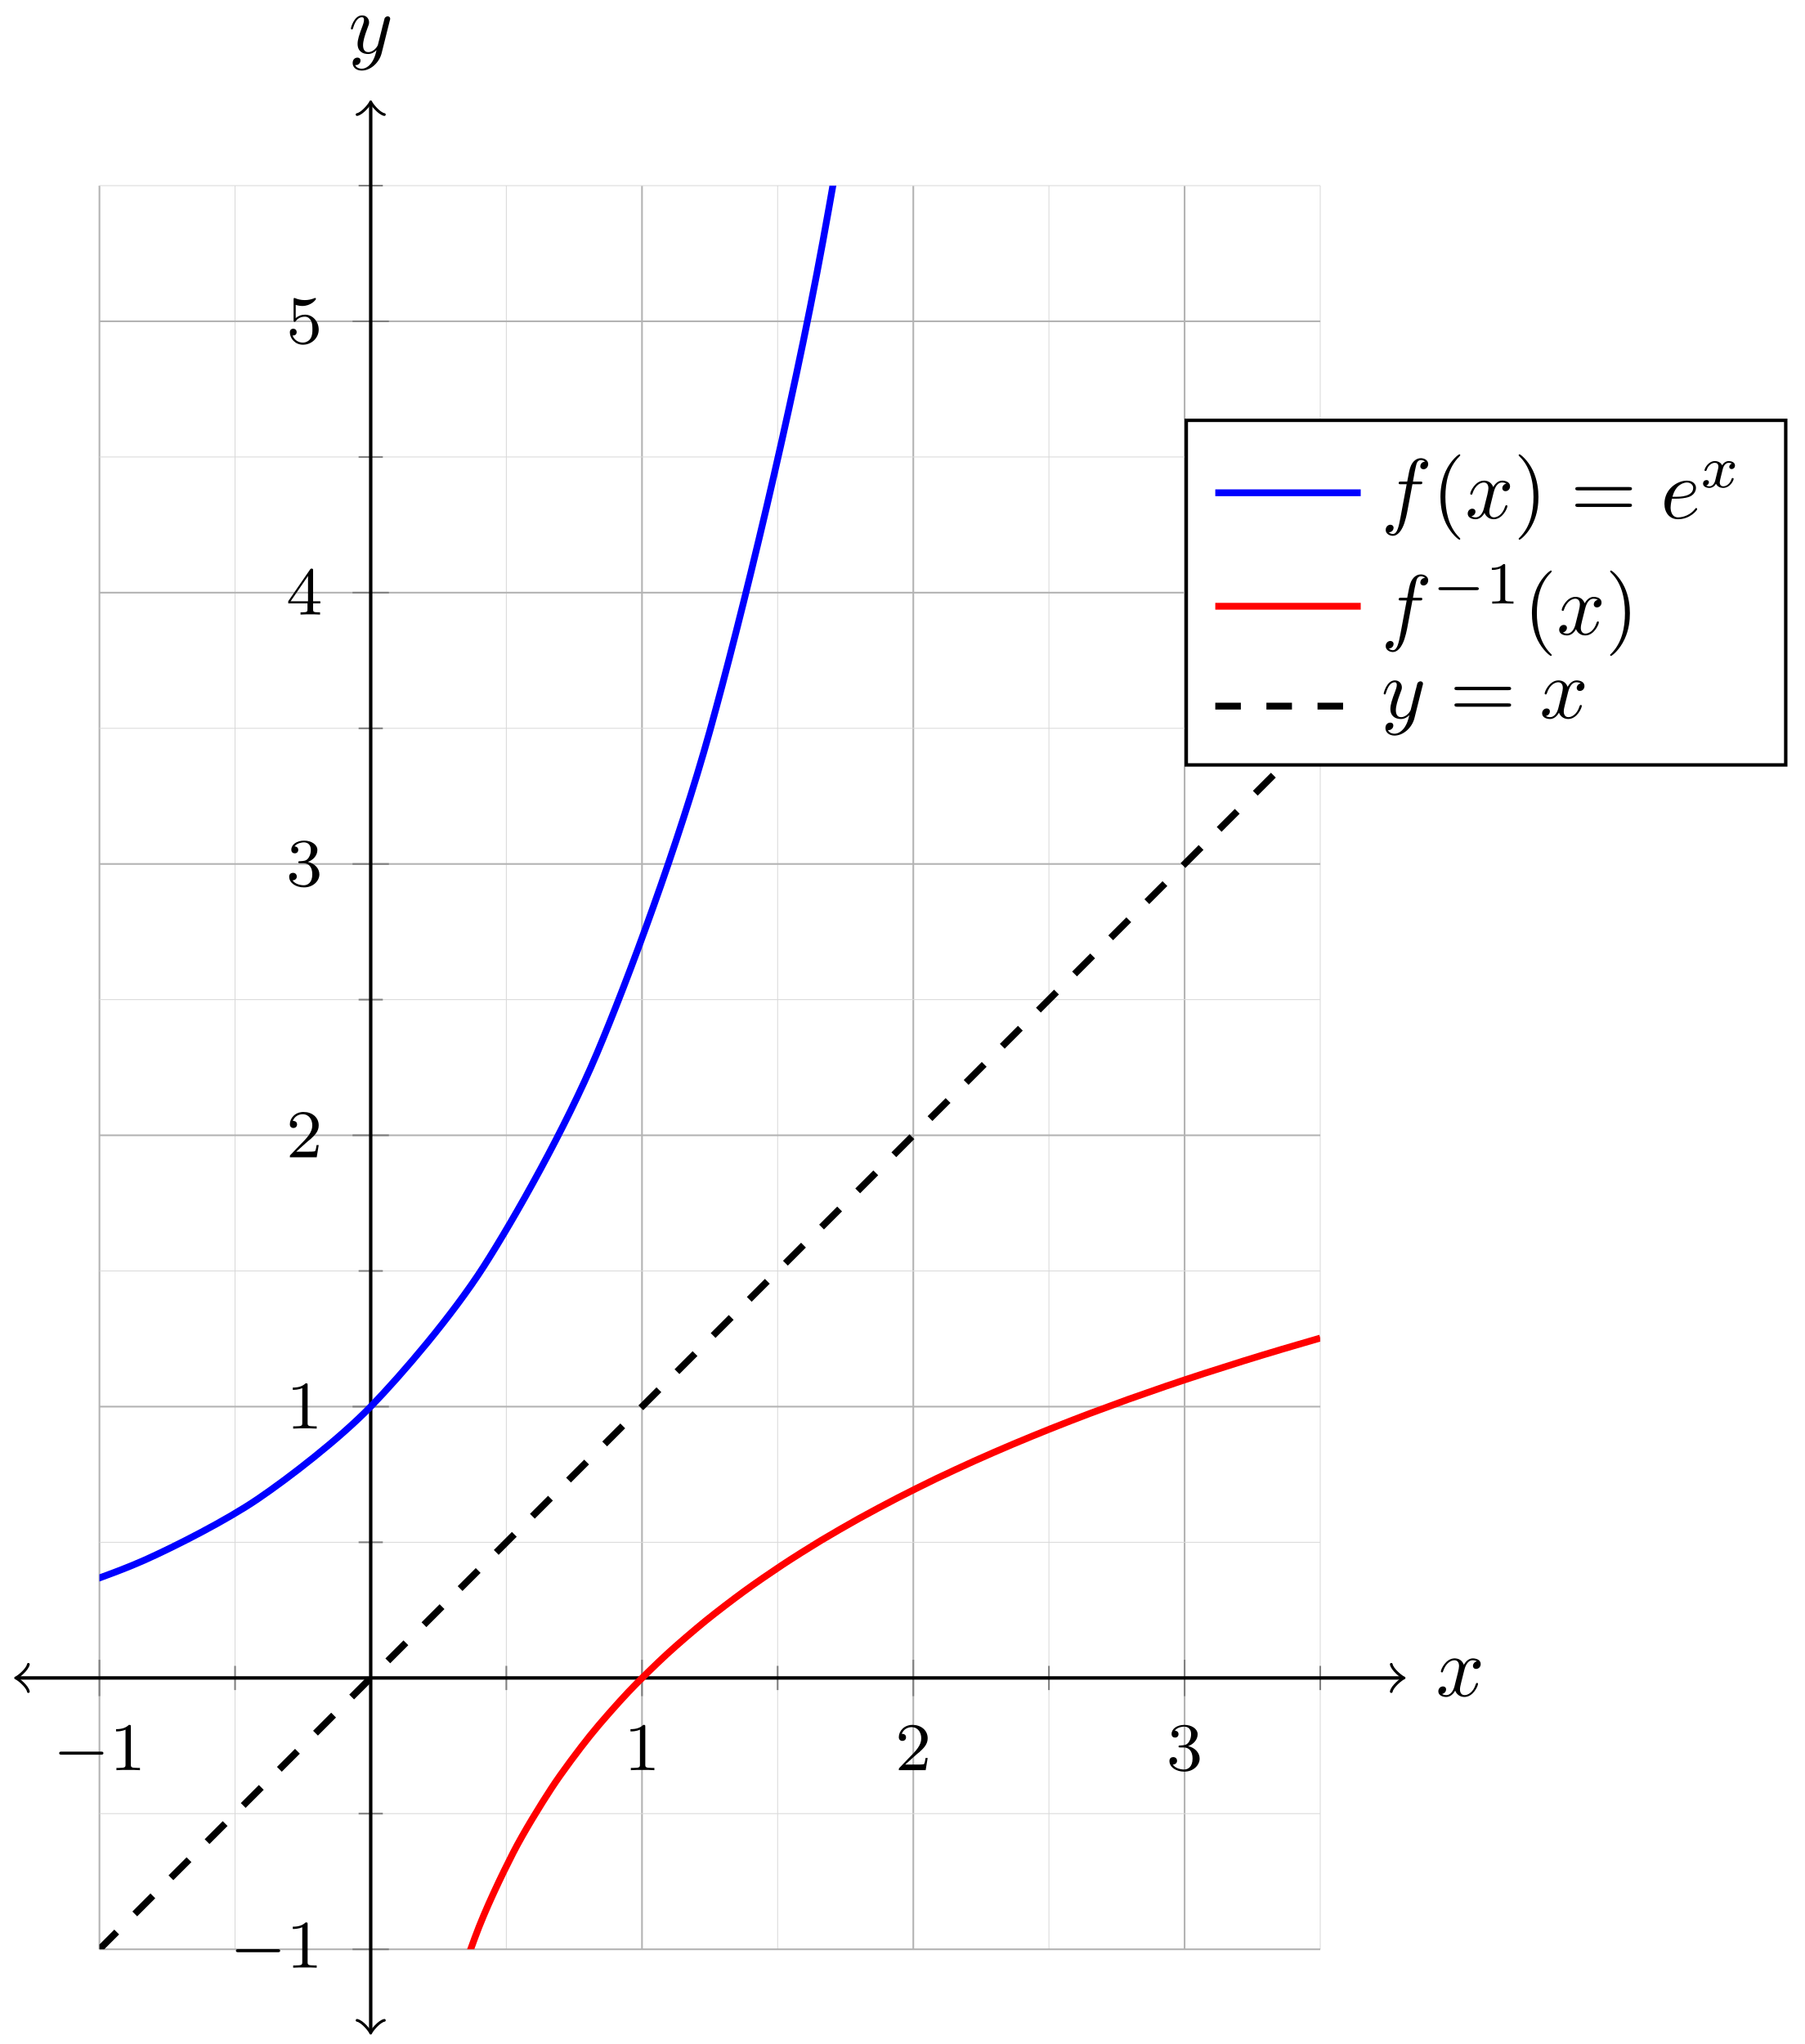
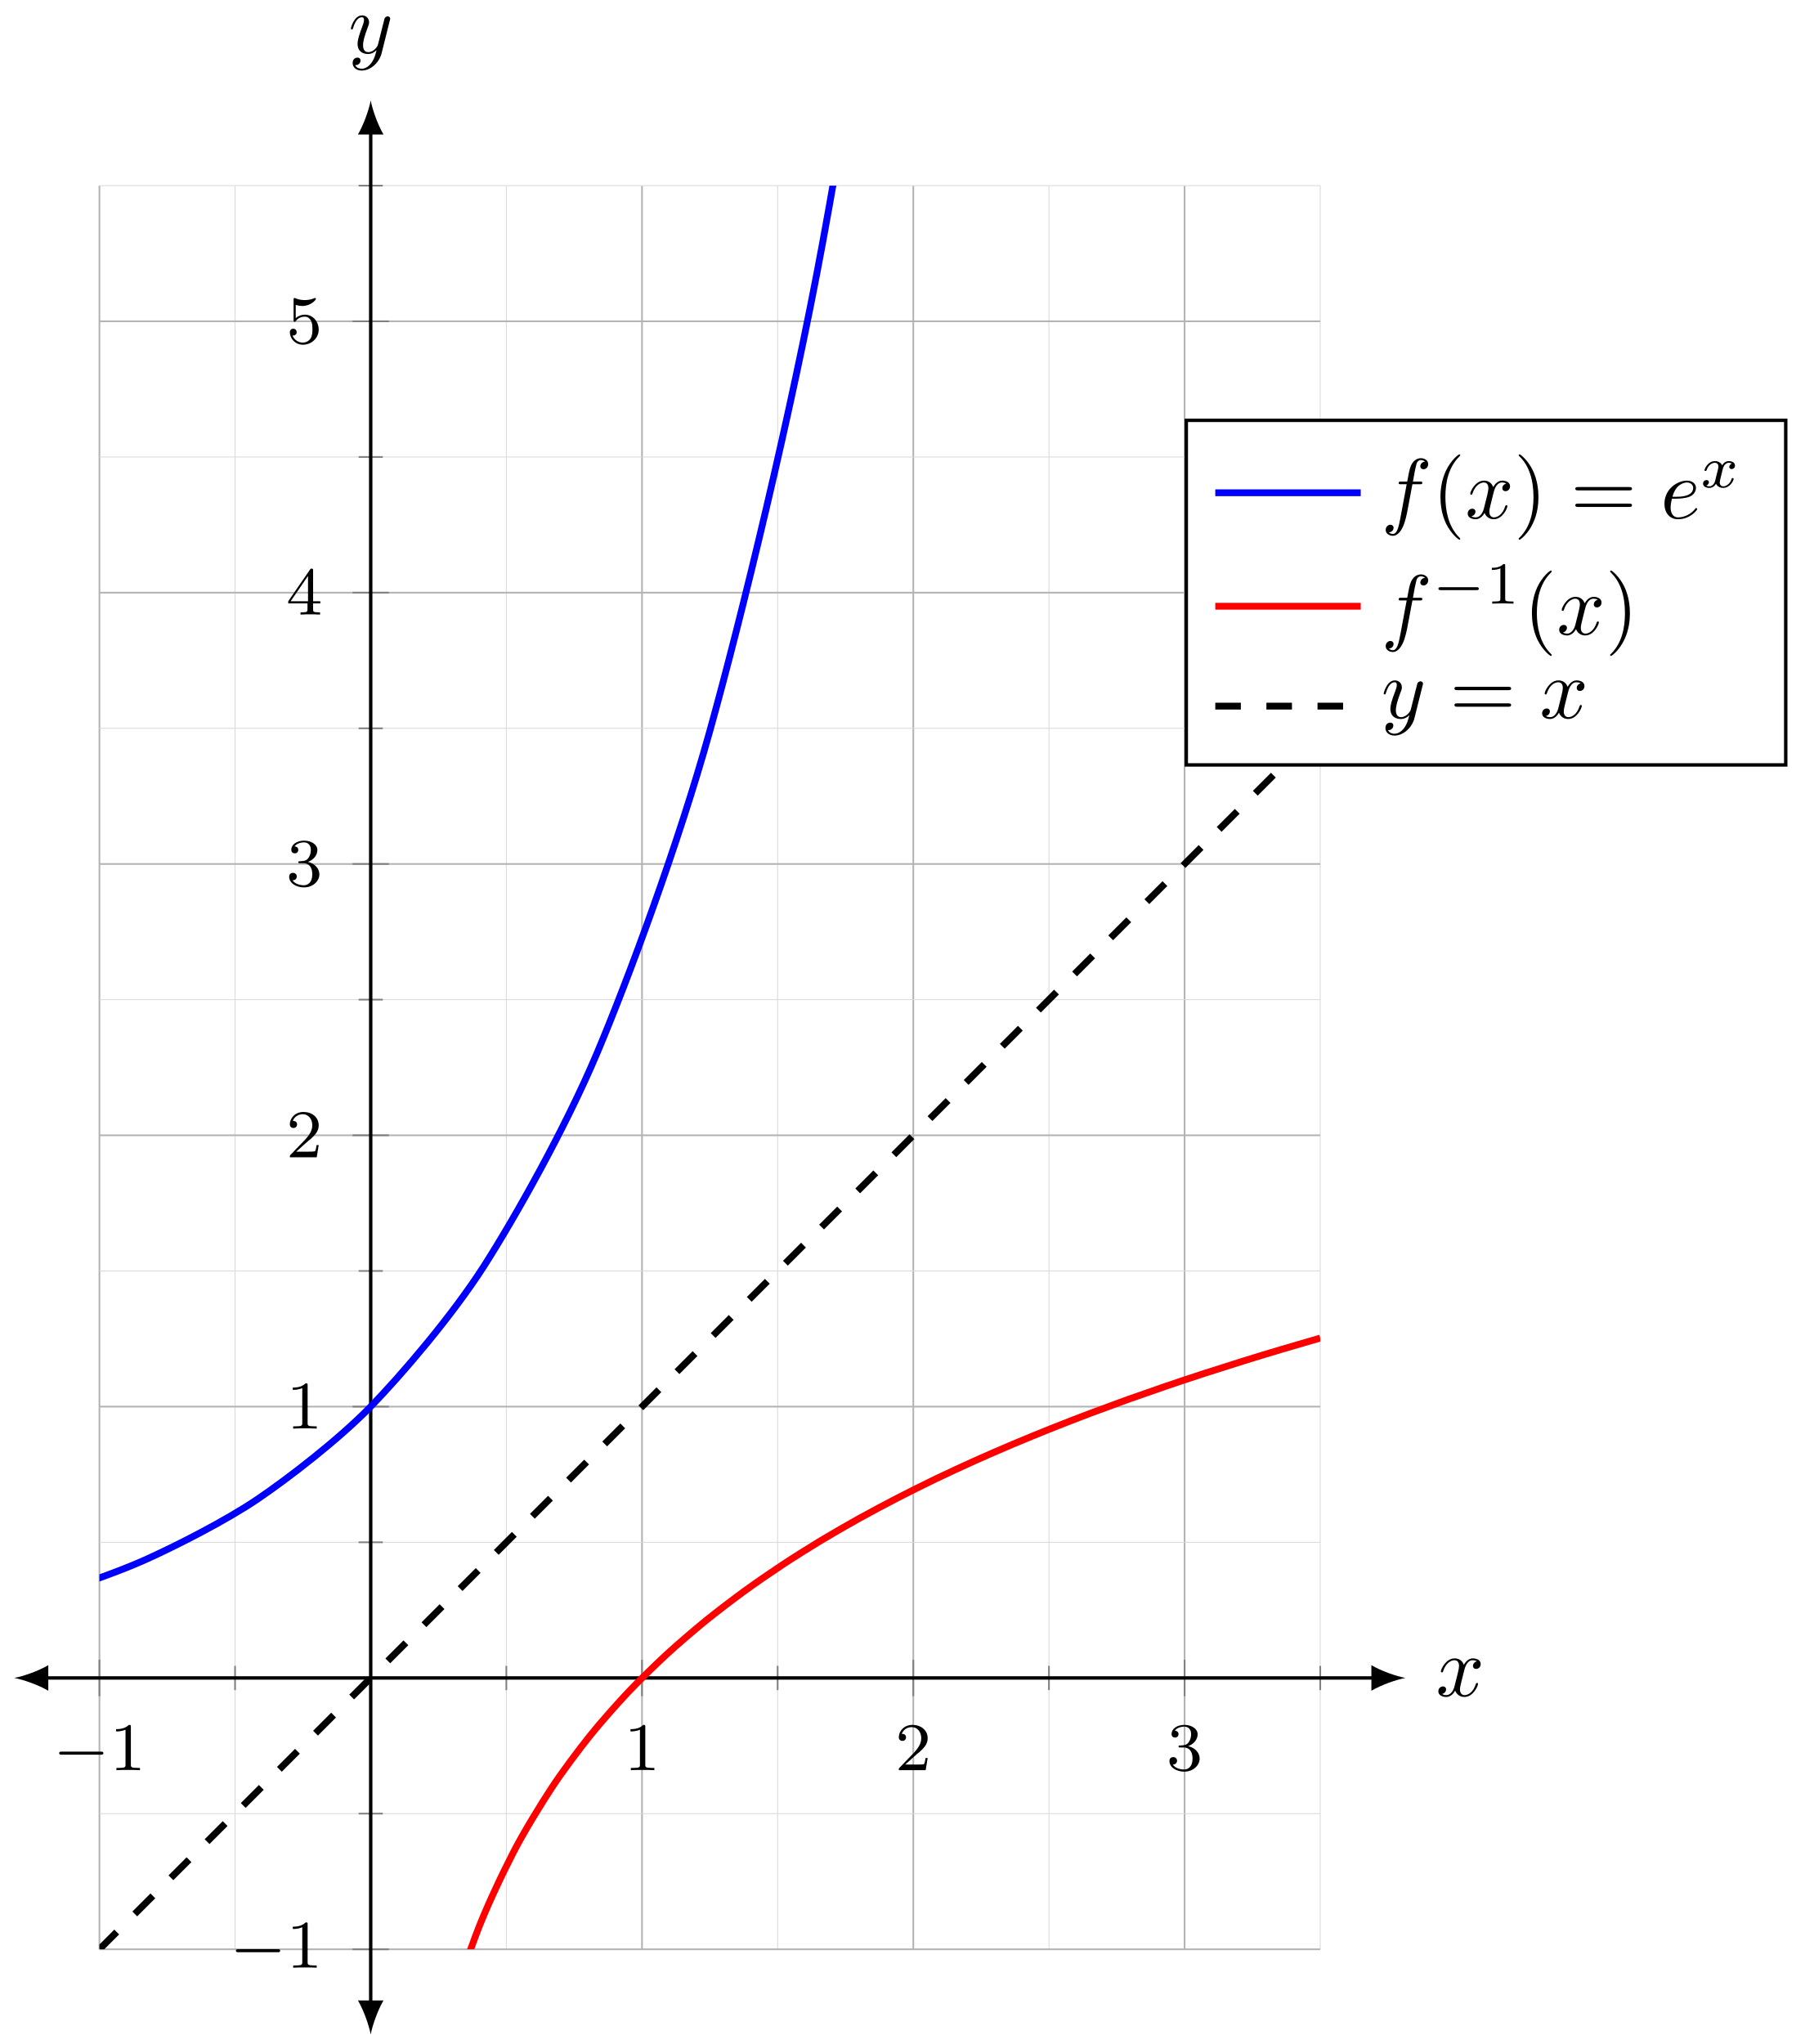
<svg xmlns="http://www.w3.org/2000/svg" xmlns:xlink="http://www.w3.org/1999/xlink" width="211pt" height="239pt" viewBox="0 0 211 239" version="1.1">
  <defs>
    <g>
      <symbol overflow="visible" id="glyph0-0">
        <path style="stroke:none;" d="" />
      </symbol>
      <symbol overflow="visible" id="glyph0-1">
        <path style="stroke:none;" d="M 5.562 -1.812 C 5.703 -1.812 5.875 -1.812 5.875 -1.984 C 5.875 -2.172 5.703 -2.172 5.562 -2.172 L 1 -2.172 C 0.875 -2.172 0.703 -2.172 0.703 -1.984 C 0.703 -1.812 0.875 -1.812 1 -1.812 Z M 5.562 -1.812 " />
      </symbol>
      <symbol overflow="visible" id="glyph1-0">
        <path style="stroke:none;" d="" />
      </symbol>
      <symbol overflow="visible" id="glyph1-1">
        <path style="stroke:none;" d="M 2.5 -5.078 C 2.5 -5.297 2.484 -5.297 2.266 -5.297 C 1.938 -4.984 1.516 -4.797 0.766 -4.797 L 0.766 -4.531 C 0.984 -4.531 1.406 -4.531 1.875 -4.734 L 1.875 -0.656 C 1.875 -0.359 1.844 -0.266 1.094 -0.266 L 0.812 -0.266 L 0.812 0 C 1.141 -0.031 1.828 -0.031 2.188 -0.031 C 2.547 -0.031 3.234 -0.031 3.562 0 L 3.562 -0.266 L 3.281 -0.266 C 2.531 -0.266 2.5 -0.359 2.5 -0.656 Z M 2.5 -5.078 " />
      </symbol>
      <symbol overflow="visible" id="glyph1-2">
        <path style="stroke:none;" d="M 2.25 -1.625 C 2.375 -1.75 2.703 -2.016 2.844 -2.125 C 3.328 -2.578 3.797 -3.016 3.797 -3.734 C 3.797 -4.688 3 -5.297 2.016 -5.297 C 1.047 -5.297 0.422 -4.578 0.422 -3.859 C 0.422 -3.469 0.734 -3.422 0.844 -3.422 C 1.016 -3.422 1.266 -3.531 1.266 -3.844 C 1.266 -4.25 0.859 -4.25 0.766 -4.25 C 1 -4.844 1.531 -5.031 1.922 -5.031 C 2.656 -5.031 3.047 -4.406 3.047 -3.734 C 3.047 -2.906 2.469 -2.297 1.516 -1.344 L 0.516 -0.297 C 0.422 -0.219 0.422 -0.203 0.422 0 L 3.562 0 L 3.797 -1.422 L 3.547 -1.422 C 3.531 -1.266 3.469 -0.875 3.375 -0.719 C 3.328 -0.656 2.719 -0.656 2.594 -0.656 L 1.172 -0.656 Z M 2.25 -1.625 " />
      </symbol>
      <symbol overflow="visible" id="glyph1-3">
        <path style="stroke:none;" d="M 2.016 -2.656 C 2.641 -2.656 3.047 -2.203 3.047 -1.359 C 3.047 -0.359 2.484 -0.078 2.062 -0.078 C 1.625 -0.078 1.016 -0.234 0.734 -0.656 C 1.031 -0.656 1.234 -0.844 1.234 -1.094 C 1.234 -1.359 1.047 -1.531 0.781 -1.531 C 0.578 -1.531 0.344 -1.406 0.344 -1.078 C 0.344 -0.328 1.156 0.172 2.078 0.172 C 3.125 0.172 3.875 -0.562 3.875 -1.359 C 3.875 -2.031 3.344 -2.625 2.531 -2.812 C 3.156 -3.031 3.641 -3.562 3.641 -4.203 C 3.641 -4.844 2.922 -5.297 2.094 -5.297 C 1.234 -5.297 0.594 -4.844 0.594 -4.234 C 0.594 -3.938 0.781 -3.812 1 -3.812 C 1.25 -3.812 1.406 -3.984 1.406 -4.219 C 1.406 -4.516 1.141 -4.625 0.969 -4.625 C 1.312 -5.062 1.922 -5.094 2.062 -5.094 C 2.266 -5.094 2.875 -5.031 2.875 -4.203 C 2.875 -3.656 2.641 -3.312 2.531 -3.188 C 2.297 -2.938 2.109 -2.922 1.625 -2.891 C 1.469 -2.891 1.406 -2.875 1.406 -2.766 C 1.406 -2.656 1.484 -2.656 1.625 -2.656 Z M 2.016 -2.656 " />
      </symbol>
      <symbol overflow="visible" id="glyph1-4">
        <path style="stroke:none;" d="M 3.141 -5.156 C 3.141 -5.312 3.141 -5.375 2.969 -5.375 C 2.875 -5.375 2.859 -5.375 2.781 -5.266 L 0.234 -1.562 L 0.234 -1.312 L 2.484 -1.312 L 2.484 -0.641 C 2.484 -0.344 2.469 -0.266 1.844 -0.266 L 1.672 -0.266 L 1.672 0 C 2.344 -0.031 2.359 -0.031 2.812 -0.031 C 3.266 -0.031 3.281 -0.031 3.953 0 L 3.953 -0.266 L 3.781 -0.266 C 3.156 -0.266 3.141 -0.344 3.141 -0.641 L 3.141 -1.312 L 3.984 -1.312 L 3.984 -1.562 L 3.141 -1.562 Z M 2.547 -4.516 L 2.547 -1.562 L 0.516 -1.562 Z M 2.547 -4.516 " />
      </symbol>
      <symbol overflow="visible" id="glyph1-5">
        <path style="stroke:none;" d="M 1.109 -4.484 C 1.219 -4.453 1.531 -4.359 1.875 -4.359 C 2.875 -4.359 3.469 -5.062 3.469 -5.188 C 3.469 -5.281 3.422 -5.297 3.375 -5.297 C 3.359 -5.297 3.344 -5.297 3.281 -5.266 C 2.969 -5.141 2.594 -5.047 2.172 -5.047 C 1.703 -5.047 1.312 -5.156 1.062 -5.266 C 0.984 -5.297 0.969 -5.297 0.953 -5.297 C 0.859 -5.297 0.859 -5.219 0.859 -5.062 L 0.859 -2.734 C 0.859 -2.594 0.859 -2.5 0.984 -2.5 C 1.047 -2.5 1.062 -2.531 1.109 -2.594 C 1.203 -2.703 1.5 -3.109 2.188 -3.109 C 2.625 -3.109 2.844 -2.75 2.922 -2.594 C 3.047 -2.312 3.062 -1.938 3.062 -1.641 C 3.062 -1.344 3.062 -0.906 2.844 -0.562 C 2.688 -0.312 2.359 -0.078 1.938 -0.078 C 1.422 -0.078 0.922 -0.391 0.734 -0.922 C 0.75 -0.906 0.812 -0.906 0.812 -0.906 C 1.031 -0.906 1.219 -1.047 1.219 -1.297 C 1.219 -1.594 0.984 -1.703 0.828 -1.703 C 0.672 -1.703 0.422 -1.625 0.422 -1.281 C 0.422 -0.562 1.047 0.172 1.953 0.172 C 2.953 0.172 3.797 -0.609 3.797 -1.594 C 3.797 -2.516 3.125 -3.344 2.188 -3.344 C 1.797 -3.344 1.422 -3.219 1.109 -2.938 Z M 1.109 -4.484 " />
      </symbol>
      <symbol overflow="visible" id="glyph2-0">
        <path style="stroke:none;" d="" />
      </symbol>
      <symbol overflow="visible" id="glyph2-1">
        <path style="stroke:none;" d="M 3.328 -3.016 C 3.391 -3.266 3.625 -4.188 4.312 -4.188 C 4.359 -4.188 4.609 -4.188 4.812 -4.062 C 4.531 -4 4.344 -3.766 4.344 -3.516 C 4.344 -3.359 4.453 -3.172 4.719 -3.172 C 4.938 -3.172 5.25 -3.344 5.25 -3.75 C 5.25 -4.266 4.672 -4.406 4.328 -4.406 C 3.75 -4.406 3.406 -3.875 3.281 -3.656 C 3.031 -4.312 2.5 -4.406 2.203 -4.406 C 1.172 -4.406 0.594 -3.125 0.594 -2.875 C 0.594 -2.766 0.703 -2.766 0.719 -2.766 C 0.797 -2.766 0.828 -2.797 0.844 -2.875 C 1.188 -3.938 1.844 -4.188 2.188 -4.188 C 2.375 -4.188 2.719 -4.094 2.719 -3.516 C 2.719 -3.203 2.547 -2.547 2.188 -1.141 C 2.031 -0.531 1.672 -0.109 1.234 -0.109 C 1.172 -0.109 0.953 -0.109 0.734 -0.234 C 0.984 -0.297 1.203 -0.5 1.203 -0.781 C 1.203 -1.047 0.984 -1.125 0.844 -1.125 C 0.531 -1.125 0.297 -0.875 0.297 -0.547 C 0.297 -0.094 0.781 0.109 1.219 0.109 C 1.891 0.109 2.25 -0.594 2.266 -0.641 C 2.391 -0.281 2.75 0.109 3.344 0.109 C 4.375 0.109 4.938 -1.172 4.938 -1.422 C 4.938 -1.531 4.859 -1.531 4.828 -1.531 C 4.734 -1.531 4.719 -1.484 4.688 -1.422 C 4.359 -0.344 3.688 -0.109 3.375 -0.109 C 2.984 -0.109 2.828 -0.422 2.828 -0.766 C 2.828 -0.984 2.875 -1.203 2.984 -1.641 Z M 3.328 -3.016 " />
      </symbol>
      <symbol overflow="visible" id="glyph2-2">
        <path style="stroke:none;" d="M 4.844 -3.797 C 4.891 -3.938 4.891 -3.953 4.891 -4.031 C 4.891 -4.203 4.75 -4.297 4.594 -4.297 C 4.5 -4.297 4.344 -4.234 4.25 -4.094 C 4.234 -4.031 4.141 -3.734 4.109 -3.547 C 4.031 -3.297 3.969 -3.016 3.906 -2.75 L 3.453 -0.953 C 3.422 -0.812 2.984 -0.109 2.328 -0.109 C 1.828 -0.109 1.719 -0.547 1.719 -0.922 C 1.719 -1.375 1.891 -2 2.219 -2.875 C 2.375 -3.281 2.422 -3.391 2.422 -3.594 C 2.422 -4.031 2.109 -4.406 1.609 -4.406 C 0.656 -4.406 0.297 -2.953 0.297 -2.875 C 0.297 -2.766 0.391 -2.766 0.406 -2.766 C 0.516 -2.766 0.516 -2.797 0.562 -2.953 C 0.844 -3.891 1.234 -4.188 1.578 -4.188 C 1.656 -4.188 1.828 -4.188 1.828 -3.875 C 1.828 -3.625 1.719 -3.359 1.656 -3.172 C 1.25 -2.109 1.078 -1.547 1.078 -1.078 C 1.078 -0.188 1.703 0.109 2.297 0.109 C 2.688 0.109 3.016 -0.062 3.297 -0.344 C 3.172 0.172 3.047 0.672 2.656 1.203 C 2.391 1.531 2.016 1.828 1.562 1.828 C 1.422 1.828 0.969 1.797 0.797 1.406 C 0.953 1.406 1.094 1.406 1.219 1.281 C 1.328 1.203 1.422 1.062 1.422 0.875 C 1.422 0.562 1.156 0.531 1.062 0.531 C 0.828 0.531 0.5 0.688 0.5 1.172 C 0.5 1.672 0.938 2.047 1.562 2.047 C 2.578 2.047 3.609 1.141 3.891 0.016 Z M 4.844 -3.797 " />
      </symbol>
      <symbol overflow="visible" id="glyph2-3">
        <path style="stroke:none;" d="M 3.656 -3.984 L 4.516 -3.984 C 4.719 -3.984 4.812 -3.984 4.812 -4.188 C 4.812 -4.297 4.719 -4.297 4.547 -4.297 L 3.719 -4.297 L 3.922 -5.438 C 3.969 -5.641 4.109 -6.344 4.172 -6.469 C 4.25 -6.656 4.422 -6.812 4.641 -6.812 C 4.672 -6.812 4.938 -6.812 5.125 -6.625 C 4.688 -6.594 4.578 -6.234 4.578 -6.094 C 4.578 -5.859 4.766 -5.734 4.953 -5.734 C 5.219 -5.734 5.5 -5.969 5.5 -6.344 C 5.5 -6.797 5.047 -7.031 4.641 -7.031 C 4.297 -7.031 3.672 -6.844 3.375 -5.859 C 3.312 -5.656 3.281 -5.547 3.047 -4.297 L 2.359 -4.297 C 2.156 -4.297 2.047 -4.297 2.047 -4.109 C 2.047 -3.984 2.141 -3.984 2.328 -3.984 L 2.984 -3.984 L 2.25 -0.047 C 2.062 0.922 1.891 1.828 1.375 1.828 C 1.328 1.828 1.094 1.828 0.891 1.641 C 1.359 1.609 1.453 1.25 1.453 1.109 C 1.453 0.875 1.266 0.75 1.078 0.75 C 0.812 0.75 0.531 0.984 0.531 1.359 C 0.531 1.797 0.969 2.047 1.375 2.047 C 1.922 2.047 2.328 1.453 2.5 1.078 C 2.828 0.453 3.047 -0.75 3.062 -0.828 Z M 3.656 -3.984 " />
      </symbol>
      <symbol overflow="visible" id="glyph2-4">
        <path style="stroke:none;" d="M 1.859 -2.297 C 2.156 -2.297 2.891 -2.328 3.391 -2.531 C 4.094 -2.828 4.141 -3.422 4.141 -3.562 C 4.141 -4 3.766 -4.406 3.078 -4.406 C 1.969 -4.406 0.453 -3.438 0.453 -1.688 C 0.453 -0.672 1.047 0.109 2.031 0.109 C 3.453 0.109 4.281 -0.953 4.281 -1.062 C 4.281 -1.125 4.234 -1.203 4.172 -1.203 C 4.109 -1.203 4.094 -1.172 4.031 -1.094 C 3.25 -0.109 2.156 -0.109 2.047 -0.109 C 1.266 -0.109 1.172 -0.953 1.172 -1.266 C 1.172 -1.391 1.188 -1.688 1.328 -2.297 Z M 1.391 -2.516 C 1.781 -4.031 2.812 -4.188 3.078 -4.188 C 3.531 -4.188 3.812 -3.891 3.812 -3.562 C 3.812 -2.516 2.219 -2.516 1.797 -2.516 Z M 1.391 -2.516 " />
      </symbol>
      <symbol overflow="visible" id="glyph3-0">
        <path style="stroke:none;" d="" />
      </symbol>
      <symbol overflow="visible" id="glyph3-1">
        <path style="stroke:none;" d="M 3.297 2.391 C 3.297 2.359 3.297 2.344 3.125 2.172 C 1.891 0.922 1.562 -0.969 1.562 -2.5 C 1.562 -4.234 1.938 -5.969 3.172 -7.203 C 3.297 -7.328 3.297 -7.344 3.297 -7.375 C 3.297 -7.453 3.266 -7.484 3.203 -7.484 C 3.094 -7.484 2.203 -6.797 1.609 -5.531 C 1.109 -4.438 0.984 -3.328 0.984 -2.5 C 0.984 -1.719 1.094 -0.516 1.641 0.625 C 2.25 1.844 3.094 2.5 3.203 2.5 C 3.266 2.5 3.297 2.469 3.297 2.391 Z M 3.297 2.391 " />
      </symbol>
      <symbol overflow="visible" id="glyph3-2">
        <path style="stroke:none;" d="M 2.875 -2.5 C 2.875 -3.266 2.766 -4.469 2.219 -5.609 C 1.625 -6.828 0.766 -7.484 0.672 -7.484 C 0.609 -7.484 0.562 -7.438 0.562 -7.375 C 0.562 -7.344 0.562 -7.328 0.75 -7.141 C 1.734 -6.156 2.297 -4.578 2.297 -2.5 C 2.297 -0.781 1.938 0.969 0.703 2.219 C 0.562 2.344 0.562 2.359 0.562 2.391 C 0.562 2.453 0.609 2.5 0.672 2.5 C 0.766 2.5 1.672 1.812 2.25 0.547 C 2.766 -0.547 2.875 -1.656 2.875 -2.5 Z M 2.875 -2.5 " />
      </symbol>
      <symbol overflow="visible" id="glyph3-3">
        <path style="stroke:none;" d="M 6.844 -3.266 C 7 -3.266 7.188 -3.266 7.188 -3.453 C 7.188 -3.656 7 -3.656 6.859 -3.656 L 0.891 -3.656 C 0.75 -3.656 0.562 -3.656 0.562 -3.453 C 0.562 -3.266 0.75 -3.266 0.891 -3.266 Z M 6.859 -1.328 C 7 -1.328 7.188 -1.328 7.188 -1.531 C 7.188 -1.719 7 -1.719 6.844 -1.719 L 0.891 -1.719 C 0.75 -1.719 0.562 -1.719 0.562 -1.531 C 0.562 -1.328 0.75 -1.328 0.891 -1.328 Z M 6.859 -1.328 " />
      </symbol>
      <symbol overflow="visible" id="glyph4-0">
        <path style="stroke:none;" d="" />
      </symbol>
      <symbol overflow="visible" id="glyph4-1">
        <path style="stroke:none;" d="M 1.734 -0.734 C 1.672 -0.5 1.438 -0.125 1.078 -0.125 C 1.062 -0.125 0.844 -0.125 0.703 -0.219 C 0.984 -0.312 1.016 -0.562 1.016 -0.609 C 1.016 -0.766 0.891 -0.859 0.734 -0.859 C 0.531 -0.859 0.328 -0.703 0.328 -0.438 C 0.328 -0.094 0.719 0.062 1.062 0.062 C 1.391 0.062 1.672 -0.125 1.844 -0.422 C 2.016 -0.062 2.391 0.062 2.672 0.062 C 3.484 0.062 3.906 -0.797 3.906 -1 C 3.906 -1.094 3.812 -1.094 3.797 -1.094 C 3.688 -1.094 3.688 -1.047 3.656 -0.969 C 3.516 -0.484 3.094 -0.125 2.703 -0.125 C 2.422 -0.125 2.281 -0.312 2.281 -0.578 C 2.281 -0.766 2.453 -1.391 2.641 -2.172 C 2.781 -2.703 3.094 -2.875 3.328 -2.875 C 3.344 -2.875 3.547 -2.875 3.703 -2.781 C 3.484 -2.719 3.391 -2.516 3.391 -2.391 C 3.391 -2.25 3.516 -2.141 3.672 -2.141 C 3.828 -2.141 4.062 -2.266 4.062 -2.562 C 4.062 -2.953 3.609 -3.078 3.344 -3.078 C 2.984 -3.078 2.703 -2.844 2.562 -2.578 C 2.438 -2.859 2.109 -3.078 1.719 -3.078 C 0.938 -3.078 0.5 -2.219 0.5 -2 C 0.5 -1.922 0.594 -1.922 0.609 -1.922 C 0.703 -1.922 0.703 -1.938 0.75 -2.031 C 0.922 -2.578 1.359 -2.875 1.703 -2.875 C 1.938 -2.875 2.125 -2.75 2.125 -2.422 C 2.125 -2.281 2.031 -1.938 1.969 -1.688 Z M 1.734 -0.734 " />
      </symbol>
      <symbol overflow="visible" id="glyph5-0">
        <path style="stroke:none;" d="" />
      </symbol>
      <symbol overflow="visible" id="glyph5-1">
        <path style="stroke:none;" d="M 5.188 -1.578 C 5.297 -1.578 5.469 -1.578 5.469 -1.734 C 5.469 -1.922 5.297 -1.922 5.188 -1.922 L 1.031 -1.922 C 0.922 -1.922 0.75 -1.922 0.75 -1.75 C 0.75 -1.578 0.906 -1.578 1.031 -1.578 Z M 5.188 -1.578 " />
      </symbol>
      <symbol overflow="visible" id="glyph6-0">
        <path style="stroke:none;" d="" />
      </symbol>
      <symbol overflow="visible" id="glyph6-1">
        <path style="stroke:none;" d="M 2.328 -4.438 C 2.328 -4.625 2.328 -4.625 2.125 -4.625 C 1.672 -4.188 1.047 -4.188 0.766 -4.188 L 0.766 -3.938 C 0.922 -3.938 1.391 -3.938 1.766 -4.125 L 1.766 -0.578 C 1.766 -0.344 1.766 -0.25 1.078 -0.25 L 0.812 -0.25 L 0.812 0 C 0.938 0 1.797 -0.031 2.047 -0.031 C 2.266 -0.031 3.141 0 3.297 0 L 3.297 -0.25 L 3.031 -0.25 C 2.328 -0.25 2.328 -0.344 2.328 -0.578 Z M 2.328 -4.438 " />
      </symbol>
    </g>
    <clipPath id="clip1">
      <path d="M 11.629 21.707 L 154.395 21.707 L 154.395 208 L 11.629 208 Z M 11.629 21.707 " />
    </clipPath>
    <clipPath id="clip2">
      <path d="M 35 145 L 154.395 145 L 154.395 227.926 L 35 227.926 Z M 35 145 " />
    </clipPath>
    <clipPath id="clip3">
      <path d="M 11.629 26 L 154.395 26 L 154.395 227.926 L 11.629 227.926 Z M 11.629 26 " />
    </clipPath>
  </defs>
  <g id="surface1">
    <path style="fill:none;stroke-width:0.1;stroke-linecap:butt;stroke-linejoin:miter;stroke:rgb(84.999%,84.999%,84.999%);stroke-opacity:1;stroke-miterlimit:10;" d="M 15.861 126.907 L 15.861 333.126 M 47.588 126.907 L 47.588 333.126 M 79.314 126.907 L 79.314 333.126 M 111.041 126.907 L 111.041 333.126 M 142.768 126.907 L 142.768 333.126 " transform="matrix(1,0,0,-1,11.627,354.833)" />
    <path style="fill:none;stroke-width:0.199;stroke-linecap:butt;stroke-linejoin:miter;stroke:rgb(70%,70%,70%);stroke-opacity:1;stroke-miterlimit:10;" d="M 0.002 126.907 L 0.002 333.126 M 63.451 126.907 L 63.451 333.126 M 95.178 126.907 L 95.178 333.126 M 126.904 126.907 L 126.904 333.126 " transform="matrix(1,0,0,-1,11.627,354.833)" />
    <path style="fill:none;stroke-width:0.1;stroke-linecap:butt;stroke-linejoin:miter;stroke:rgb(84.999%,84.999%,84.999%);stroke-opacity:1;stroke-miterlimit:10;" d="M 0.002 142.77 L 142.768 142.77 M 0.002 174.497 L 142.768 174.497 M 0.002 206.224 L 142.768 206.224 M 0.002 237.95 L 142.768 237.95 M 0.002 269.673 L 142.768 269.673 M 0.002 301.399 L 142.768 301.399 M 0.002 333.126 L 142.768 333.126 " transform="matrix(1,0,0,-1,11.627,354.833)" />
    <path style="fill:none;stroke-width:0.199;stroke-linecap:butt;stroke-linejoin:miter;stroke:rgb(70%,70%,70%);stroke-opacity:1;stroke-miterlimit:10;" d="M 0.002 126.907 L 142.768 126.907 M 0.002 190.36 L 142.768 190.36 M 0.002 222.087 L 142.768 222.087 M 0.002 253.81 L 142.768 253.81 M 0.002 285.536 L 142.768 285.536 M 0.002 317.263 L 142.768 317.263 " transform="matrix(1,0,0,-1,11.627,354.833)" />
    <path style="fill:none;stroke-width:0.199;stroke-linecap:butt;stroke-linejoin:miter;stroke:rgb(50%,50%,50%);stroke-opacity:1;stroke-miterlimit:10;" d="M 15.861 157.216 L 15.861 160.048 M 47.588 157.216 L 47.588 160.048 M 79.314 157.216 L 79.314 160.048 M 111.041 157.216 L 111.041 160.048 M 142.768 157.216 L 142.768 160.048 " transform="matrix(1,0,0,-1,11.627,354.833)" />
    <path style="fill:none;stroke-width:0.199;stroke-linecap:butt;stroke-linejoin:miter;stroke:rgb(50%,50%,50%);stroke-opacity:1;stroke-miterlimit:10;" d="M 0.002 156.505 L 0.002 160.759 M 63.451 156.505 L 63.451 160.759 M 95.178 156.505 L 95.178 160.759 M 126.904 156.505 L 126.904 160.759 " transform="matrix(1,0,0,-1,11.627,354.833)" />
    <path style="fill:none;stroke-width:0.199;stroke-linecap:butt;stroke-linejoin:miter;stroke:rgb(50%,50%,50%);stroke-opacity:1;stroke-miterlimit:10;" d="M 30.311 142.77 L 33.143 142.77 M 30.311 174.497 L 33.143 174.497 M 30.311 206.224 L 33.143 206.224 M 30.311 237.95 L 33.143 237.95 M 30.311 269.673 L 33.143 269.673 M 30.311 301.399 L 33.143 301.399 M 30.311 333.126 L 33.143 333.126 " transform="matrix(1,0,0,-1,11.627,354.833)" />
    <path style="fill:none;stroke-width:0.199;stroke-linecap:butt;stroke-linejoin:miter;stroke:rgb(50%,50%,50%);stroke-opacity:1;stroke-miterlimit:10;" d="M 29.6 126.907 L 33.853 126.907 M 29.6 190.36 L 33.853 190.36 M 29.6 222.087 L 33.853 222.087 M 29.6 253.81 L 33.853 253.81 M 29.6 285.536 L 33.853 285.536 M 29.6 317.263 L 33.853 317.263 " transform="matrix(1,0,0,-1,11.627,354.833)" />
-     <path style="fill:none;stroke-width:0.399;stroke-linecap:butt;stroke-linejoin:miter;stroke:rgb(0%,0%,0%);stroke-opacity:1;stroke-miterlimit:10;" d="M -9.506 158.634 L 152.275 158.634 " transform="matrix(1,0,0,-1,11.627,354.833)" />
-     <path style="fill:none;stroke-width:0.319;stroke-linecap:round;stroke-linejoin:round;stroke:rgb(0%,0%,0%);stroke-opacity:1;stroke-miterlimit:10;" d="M -1.194 1.592 C -1.096 0.995 0.001 0.1 0.298 -0.002 C 0.001 -0.099 -1.096 -0.998 -1.194 -1.595 " transform="matrix(-1,0,0,1,2.12251,196.2008)" />
-     <path style="fill:none;stroke-width:0.319;stroke-linecap:round;stroke-linejoin:round;stroke:rgb(0%,0%,0%);stroke-opacity:1;stroke-miterlimit:10;" d="M -1.197 1.595 C -1.096 0.998 0.002 0.099 0.299 0.002 C 0.002 -0.1 -1.096 -0.995 -1.197 -1.592 " transform="matrix(1,0,0,-1,163.9005,196.2008)" />
-     <path style="fill:none;stroke-width:0.399;stroke-linecap:butt;stroke-linejoin:miter;stroke:rgb(0%,0%,0%);stroke-opacity:1;stroke-miterlimit:10;" d="M 31.725 117.399 L 31.725 342.634 " transform="matrix(1,0,0,-1,11.627,354.833)" />
-     <path style="fill:none;stroke-width:0.319;stroke-linecap:round;stroke-linejoin:round;stroke:rgb(0%,0%,0%);stroke-opacity:1;stroke-miterlimit:10;" d="M -1.197 1.596 C -1.096 0.998 0.002 0.1 0.299 -0.002 C 0.002 -0.1 -1.096 -0.998 -1.197 -1.596 " transform="matrix(0,1,1,0,43.35343,237.4317)" />
-     <path style="fill:none;stroke-width:0.319;stroke-linecap:round;stroke-linejoin:round;stroke:rgb(0%,0%,0%);stroke-opacity:1;stroke-miterlimit:10;" d="M -1.194 1.596 C -1.096 0.998 0.002 0.1 0.299 0.002 C 0.002 -0.1 -1.096 -0.998 -1.194 -1.596 " transform="matrix(0,-1,-1,0,43.35343,12.20092)" />
+     <path style="fill:none;stroke-width:0.399;stroke-linecap:butt;stroke-linejoin:miter;stroke:rgb(0%,0%,0%);stroke-opacity:1;stroke-miterlimit:10;" d="M -6.377 158.634 L 149.146 158.634 " transform="matrix(1,0,0,-1,11.627,354.833)" />
+     <path style=" stroke:none;fill-rule:nonzero;fill:rgb(0%,0%,0%);fill-opacity:1;" d="M 1.664 196.199 C 2.727 196.398 4.453 196.996 5.648 197.695 L 5.648 194.707 C 4.453 195.402 2.727 196 1.664 196.199 " />
+     <path style=" stroke:none;fill-rule:nonzero;fill:rgb(0%,0%,0%);fill-opacity:1;" d="M 164.359 196.199 C 163.297 196 161.57 195.402 160.375 194.707 L 160.375 197.695 C 161.57 196.996 163.297 196.398 164.359 196.199 " />
+     <path style="fill:none;stroke-width:0.399;stroke-linecap:butt;stroke-linejoin:miter;stroke:rgb(0%,0%,0%);stroke-opacity:1;stroke-miterlimit:10;" d="M 31.725 120.528 L 31.725 339.505 " transform="matrix(1,0,0,-1,11.627,354.833)" />
+     <path style=" stroke:none;fill-rule:nonzero;fill:rgb(0%,0%,0%);fill-opacity:1;" d="M 43.352 237.891 C 43.551 236.828 44.152 235.102 44.848 233.906 L 41.859 233.906 C 42.555 235.102 43.152 236.828 43.352 237.891 " />
+     <path style=" stroke:none;fill-rule:nonzero;fill:rgb(0%,0%,0%);fill-opacity:1;" d="M 43.352 11.742 C 43.152 12.805 42.555 14.531 41.859 15.727 L 44.848 15.727 C 44.152 14.531 43.551 12.805 43.352 11.742 " />
    <g style="fill:rgb(0%,0%,0%);fill-opacity:1;">
      <use xlink:href="#glyph0-1" x="6.217" y="206.983" />
    </g>
    <g style="fill:rgb(0%,0%,0%);fill-opacity:1;">
      <use xlink:href="#glyph1-1" x="12.804" y="206.983" />
    </g>
    <g style="fill:rgb(0%,0%,0%);fill-opacity:1;">
      <use xlink:href="#glyph1-1" x="72.963" y="206.983" />
    </g>
    <g style="fill:rgb(0%,0%,0%);fill-opacity:1;">
      <use xlink:href="#glyph1-2" x="104.689" y="206.983" />
    </g>
    <g style="fill:rgb(0%,0%,0%);fill-opacity:1;">
      <use xlink:href="#glyph1-3" x="136.416" y="206.983" />
    </g>
    <g style="fill:rgb(0%,0%,0%);fill-opacity:1;">
      <use xlink:href="#glyph0-1" x="26.887" y="230.08" />
    </g>
    <g style="fill:rgb(0%,0%,0%);fill-opacity:1;">
      <use xlink:href="#glyph1-1" x="33.474" y="230.08" />
    </g>
    <g style="fill:rgb(0%,0%,0%);fill-opacity:1;">
      <use xlink:href="#glyph1-1" x="33.474" y="167.043" />
    </g>
    <g style="fill:rgb(0%,0%,0%);fill-opacity:1;">
      <use xlink:href="#glyph1-2" x="33.474" y="135.316" />
    </g>
    <g style="fill:rgb(0%,0%,0%);fill-opacity:1;">
      <use xlink:href="#glyph1-3" x="33.474" y="103.59" />
    </g>
    <g style="fill:rgb(0%,0%,0%);fill-opacity:1;">
      <use xlink:href="#glyph1-4" x="33.474" y="71.863" />
    </g>
    <g style="fill:rgb(0%,0%,0%);fill-opacity:1;">
      <use xlink:href="#glyph1-5" x="33.474" y="40.137" />
    </g>
    <g clip-path="url(#clip1)" clip-rule="nonzero">
      <path style="fill:none;stroke-width:0.797;stroke-linecap:butt;stroke-linejoin:miter;stroke:rgb(0%,0%,100%);stroke-opacity:1;stroke-miterlimit:10;" d="M -126.904 158.845 C -126.904 158.845 -117.354 158.919 -113.686 158.958 C -110.018 158.993 -104.135 159.067 -100.467 159.126 C -96.799 159.181 -90.916 159.29 -87.248 159.38 C -83.58 159.466 -77.697 159.63 -74.029 159.763 C -70.361 159.899 -64.479 160.145 -60.811 160.349 C -57.143 160.552 -51.26 160.927 -47.592 161.235 C -43.924 161.548 -38.041 162.114 -34.373 162.583 C -30.705 163.052 -24.822 163.911 -21.154 164.622 C -17.482 165.337 -11.604 166.638 -7.932 167.72 C -4.264 168.802 1.619 170.778 5.287 172.419 C 8.955 174.063 14.838 177.06 18.506 179.552 C 22.174 182.04 28.057 186.587 31.725 190.364 C 35.393 194.138 41.275 201.028 44.943 206.751 C 48.611 212.478 54.494 222.938 58.162 231.622 C 61.83 240.31 67.713 256.177 71.381 269.353 C 75.049 282.524 80.932 306.599 84.6 326.583 C 88.268 346.567 94.15 383.079 97.818 413.396 C 101.486 443.712 107.369 499.095 111.037 545.079 C 114.705 591.063 120.588 675.071 124.256 744.829 C 127.928 814.583 133.81 942.02 137.478 1047.829 C 141.146 1153.638 147.029 1346.931 150.697 1507.431 C 154.365 1667.931 160.248 1961.126 163.916 2204.595 C 167.584 2448.063 173.467 2892.86 177.135 3262.185 C 180.803 3631.509 190.353 4866.423 190.353 4866.423 " transform="matrix(1,0,0,-1,11.627,354.833)" />
    </g>
    <g clip-path="url(#clip2)" clip-rule="nonzero">
      <path style="fill:none;stroke-width:0.797;stroke-linecap:butt;stroke-linejoin:miter;stroke:rgb(100%,0%,0%);stroke-opacity:1;stroke-miterlimit:10;" d="M 34.9 85.579 C 34.9 85.579 38.146 107.657 39.393 113.575 C 40.643 119.489 42.643 124.794 43.889 128.208 C 45.135 131.626 47.135 135.751 48.381 138.188 C 49.631 140.622 51.631 143.864 52.877 145.763 C 54.123 147.665 56.123 150.321 57.373 151.88 C 58.619 153.438 60.619 155.681 61.865 157.005 C 63.115 158.325 65.115 160.267 66.361 161.415 C 67.607 162.563 69.607 164.27 70.853 165.286 C 72.103 166.302 74.103 167.825 75.35 168.735 C 76.596 169.645 78.596 171.02 79.846 171.845 C 81.092 172.669 83.092 173.927 84.338 174.681 C 85.588 175.435 87.588 176.583 88.834 177.278 C 90.08 177.97 92.08 179.032 93.326 179.677 C 94.576 180.321 96.576 181.317 97.822 181.919 C 99.068 182.517 101.072 183.442 102.318 184.005 C 103.564 184.567 105.564 185.435 106.811 185.962 C 108.061 186.489 110.061 187.31 111.307 187.806 C 112.553 188.306 114.553 189.079 115.803 189.552 C 117.049 190.02 119.049 190.755 120.295 191.204 C 121.541 191.649 123.545 192.349 124.791 192.774 C 126.037 193.2 128.037 193.864 129.283 194.267 C 130.533 194.673 132.533 195.31 133.779 195.696 C 135.025 196.087 137.025 196.692 138.275 197.063 C 139.521 197.435 142.768 198.376 142.768 198.376 " transform="matrix(1,0,0,-1,11.627,354.833)" />
    </g>
    <g clip-path="url(#clip3)" clip-rule="nonzero">
      <path style="fill:none;stroke-width:0.797;stroke-linecap:butt;stroke-linejoin:miter;stroke:rgb(0%,0%,0%);stroke-opacity:1;stroke-dasharray:2.989,2.989;stroke-miterlimit:10;" d="M -126.904 0.001 L -34.373 92.532 L -21.154 105.755 L -7.932 118.974 L 97.818 224.724 L 111.037 237.946 L 124.256 251.165 L 137.478 264.384 L 190.353 317.259 " transform="matrix(1,0,0,-1,11.627,354.833)" />
    </g>
    <g style="fill:rgb(0%,0%,0%);fill-opacity:1;">
      <use xlink:href="#glyph2-1" x="167.908" y="198.315" />
    </g>
    <g style="fill:rgb(0%,0%,0%);fill-opacity:1;">
      <use xlink:href="#glyph2-2" x="40.739" y="6.206" />
    </g>
    <path style="fill-rule:nonzero;fill:rgb(100%,100%,100%);fill-opacity:1;stroke-width:0.399;stroke-linecap:butt;stroke-linejoin:miter;stroke:rgb(0%,0%,0%);stroke-opacity:1;stroke-miterlimit:10;" d="M 127.103 265.392 L 197.205 265.392 L 197.205 305.685 L 127.103 305.685 Z M 127.103 265.392 " transform="matrix(1,0,0,-1,11.627,354.833)" />
    <path style="fill:none;stroke-width:0.797;stroke-linecap:butt;stroke-linejoin:miter;stroke:rgb(0%,0%,100%);stroke-opacity:1;stroke-miterlimit:10;" d="M 0.001 -0.001 C 0.001 -0.001 6.146 -0.001 8.505 -0.001 C 10.864 -0.001 17.009 -0.001 17.009 -0.001 " transform="matrix(1,0,0,-1,142.12,57.616)" />
    <g style="fill:rgb(0%,0%,0%);fill-opacity:1;">
      <use xlink:href="#glyph2-3" x="161.519" y="60.605" />
    </g>
    <g style="fill:rgb(0%,0%,0%);fill-opacity:1;">
      <use xlink:href="#glyph3-1" x="167.469" y="60.605" />
    </g>
    <g style="fill:rgb(0%,0%,0%);fill-opacity:1;">
      <use xlink:href="#glyph2-1" x="171.343" y="60.605" />
    </g>
    <g style="fill:rgb(0%,0%,0%);fill-opacity:1;">
      <use xlink:href="#glyph3-2" x="177.037" y="60.605" />
    </g>
    <g style="fill:rgb(0%,0%,0%);fill-opacity:1;">
      <use xlink:href="#glyph3-3" x="183.662" y="60.605" />
    </g>
    <g style="fill:rgb(0%,0%,0%);fill-opacity:1;">
      <use xlink:href="#glyph2-4" x="194.195" y="60.605" />
    </g>
    <g style="fill:rgb(0%,0%,0%);fill-opacity:1;">
      <use xlink:href="#glyph4-1" x="198.834" y="56.99" />
    </g>
    <path style="fill:none;stroke-width:0.797;stroke-linecap:butt;stroke-linejoin:miter;stroke:rgb(100%,0%,0%);stroke-opacity:1;stroke-miterlimit:10;" d="M 0.001 -0.001 C 0.001 -0.001 6.146 -0.001 8.505 -0.001 C 10.864 -0.001 17.009 -0.001 17.009 -0.001 " transform="matrix(1,0,0,-1,142.12,70.886)" />
    <g style="fill:rgb(0%,0%,0%);fill-opacity:1;">
      <use xlink:href="#glyph2-3" x="161.519" y="74.194" />
    </g>
    <g style="fill:rgb(0%,0%,0%);fill-opacity:1;">
      <use xlink:href="#glyph5-1" x="167.469" y="70.579" />
    </g>
    <g style="fill:rgb(0%,0%,0%);fill-opacity:1;">
      <use xlink:href="#glyph6-1" x="173.696" y="70.579" />
    </g>
    <g style="fill:rgb(0%,0%,0%);fill-opacity:1;">
      <use xlink:href="#glyph3-1" x="178.165" y="74.194" />
    </g>
    <g style="fill:rgb(0%,0%,0%);fill-opacity:1;">
      <use xlink:href="#glyph2-1" x="182.04" y="74.194" />
    </g>
    <g style="fill:rgb(0%,0%,0%);fill-opacity:1;">
      <use xlink:href="#glyph3-2" x="187.733" y="74.194" />
    </g>
    <path style="fill:none;stroke-width:0.797;stroke-linecap:butt;stroke-linejoin:miter;stroke:rgb(0%,0%,0%);stroke-opacity:1;stroke-dasharray:2.989,2.989;stroke-miterlimit:10;" d="M 0.001 -0.001 L 17.009 -0.001 " transform="matrix(1,0,0,-1,142.12,82.565)" />
    <g style="fill:rgb(0%,0%,0%);fill-opacity:1;">
      <use xlink:href="#glyph2-2" x="161.519" y="83.963" />
    </g>
    <g style="fill:rgb(0%,0%,0%);fill-opacity:1;">
      <use xlink:href="#glyph3-3" x="169.528" y="83.963" />
    </g>
    <g style="fill:rgb(0%,0%,0%);fill-opacity:1;">
      <use xlink:href="#glyph2-1" x="180.045" y="83.963" />
    </g>
  </g>
</svg>
